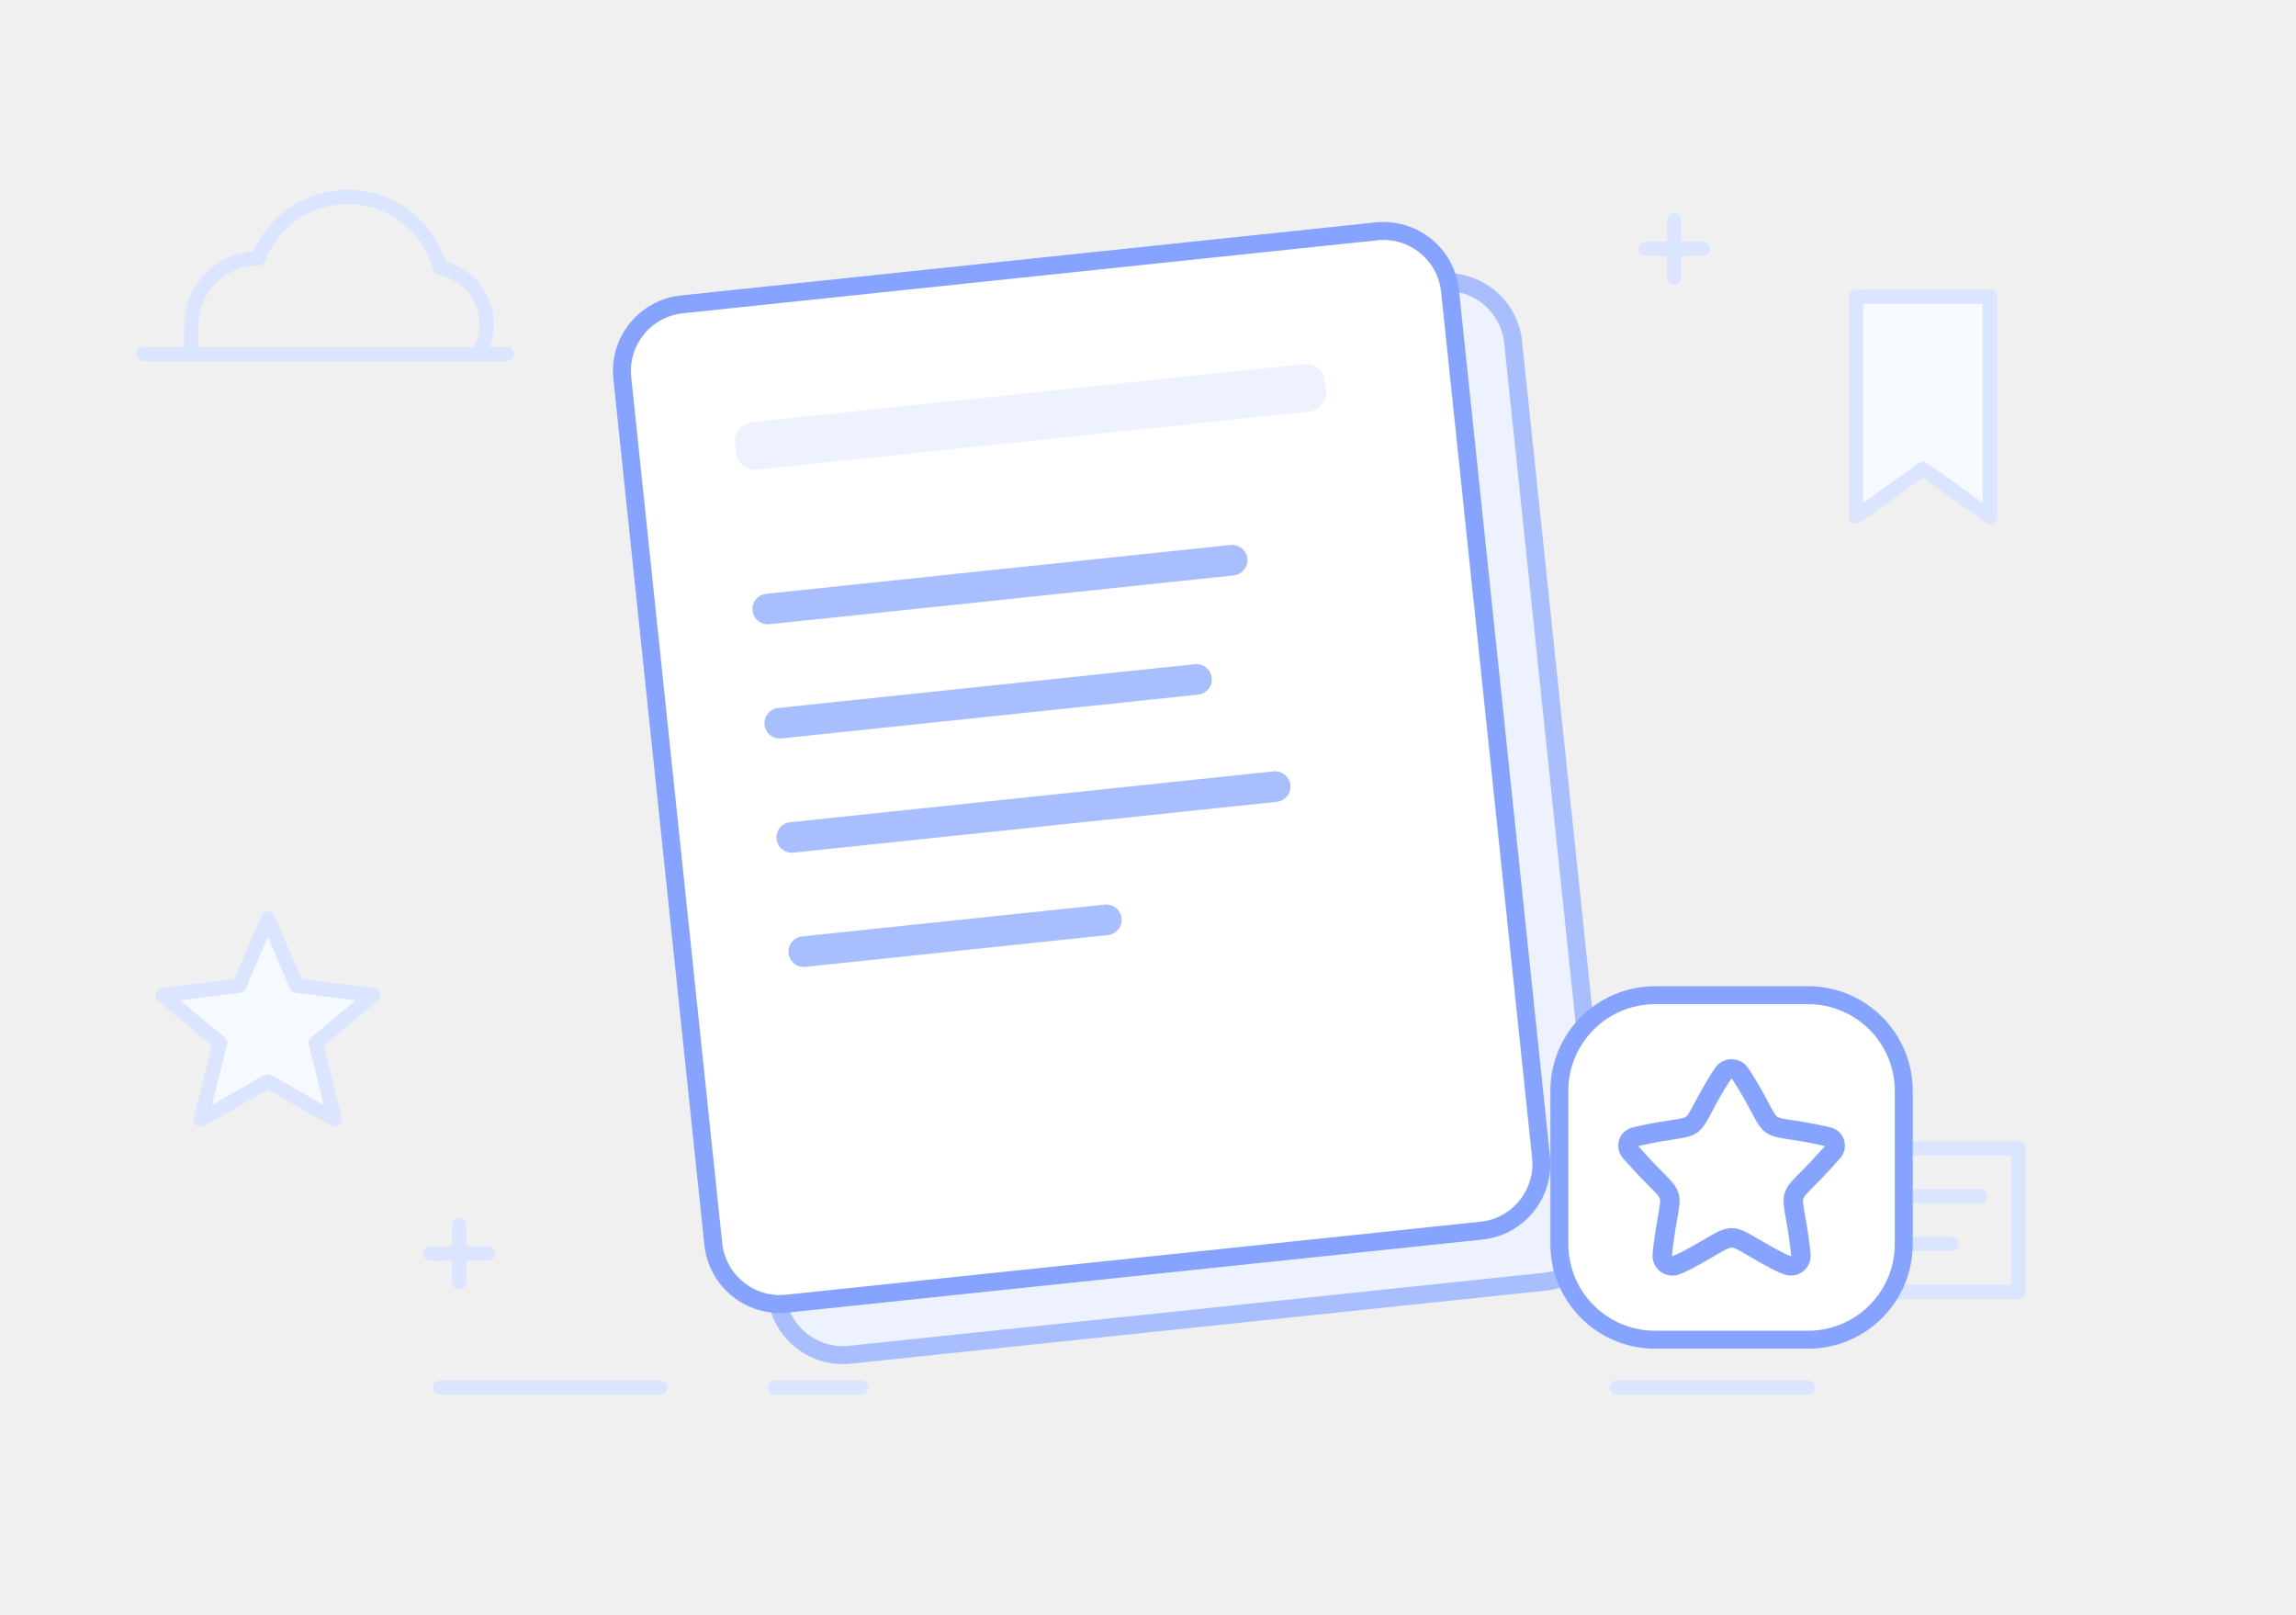
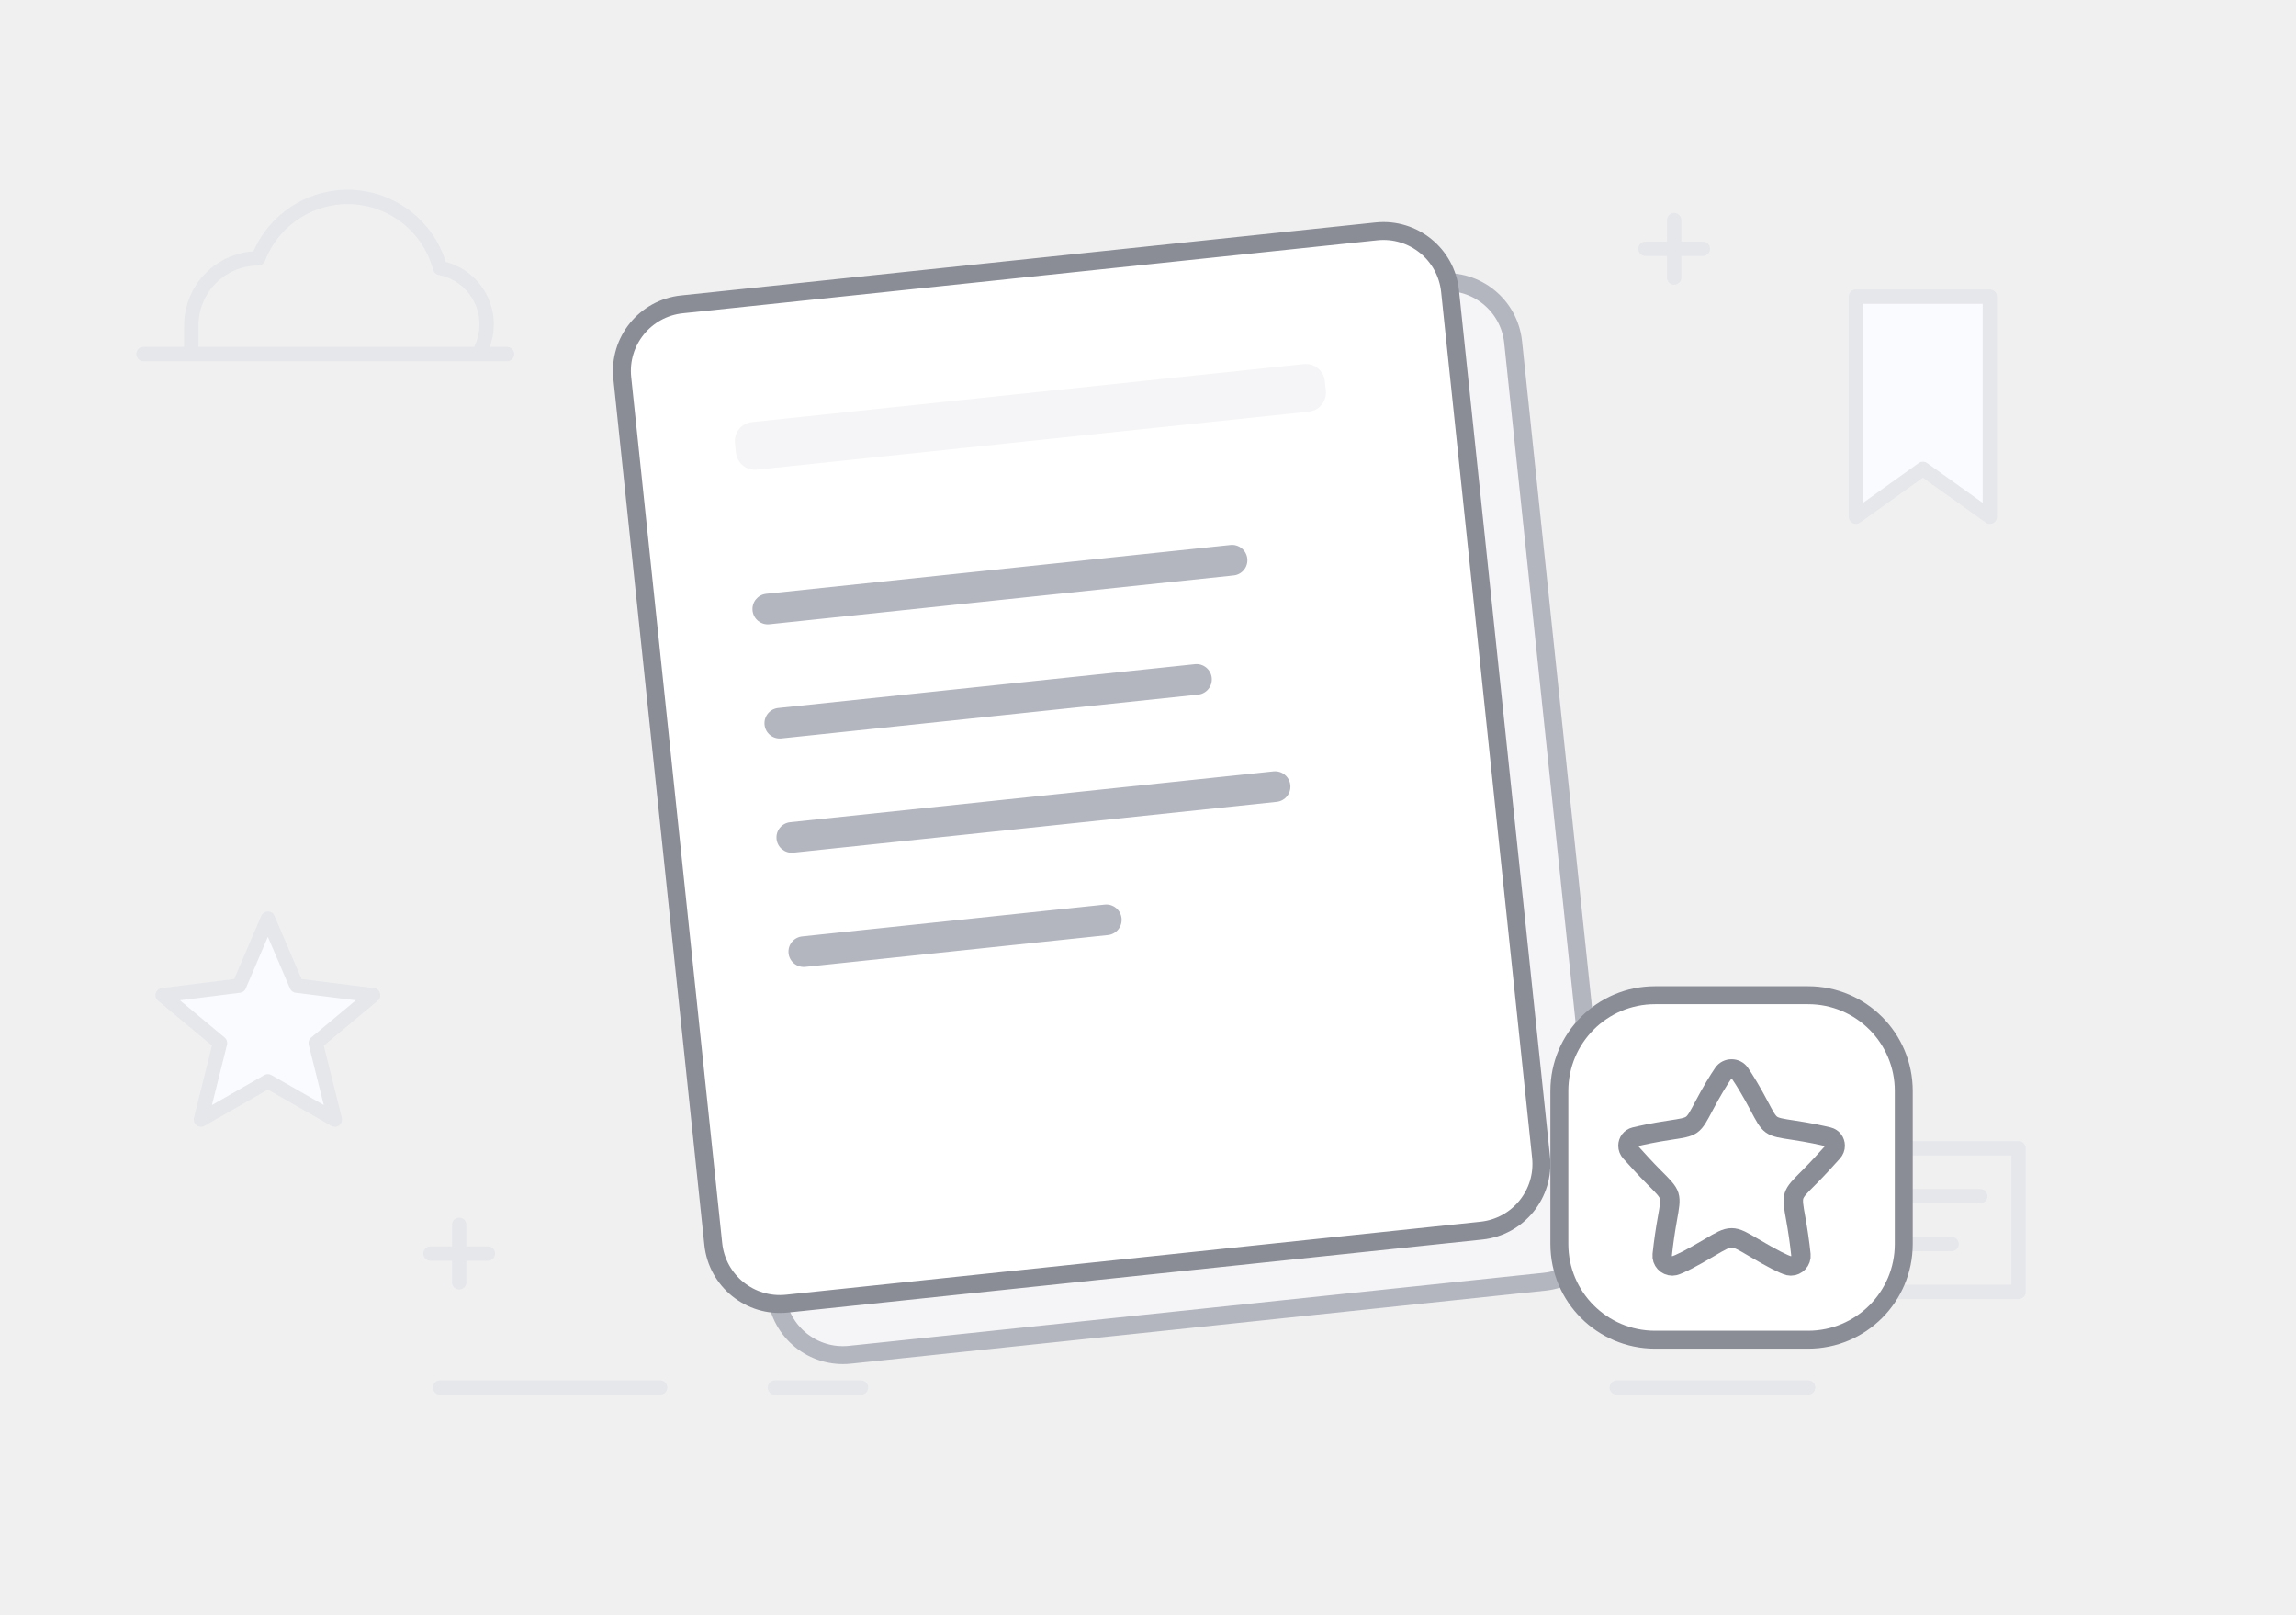
<svg xmlns="http://www.w3.org/2000/svg" width="192" height="135" viewBox="0 0 192 135" fill="none">
  <defs>
    <clipPath id="clip0_52_350">
      <rect width="1008" height="318.4" fill="white" transform="translate(-752 -48)" />
    </clipPath>
    <clipPath id="clip1_52_350">
      <rect width="320" height="318.4" fill="white" transform="translate(-64 -48)" />
    </clipPath>
    <clipPath id="clip2_52_350">
      <rect width="192" height="134.4" fill="white" />
    </clipPath>
  </defs>
  <g id="ç©ºç¶ææç» / ææ æ¶è / æµ èçº¿æ" clip-path="url(#clip2_52_350)">
    <g id="èæ¯ç¹ç¼ / æ¶èä¹¦ç­¾" data-motion-layer="true">
-       <path id="Vector" d="M12 29.6H42.4M16 29.6V27.2C16 25.715 16.59 24.291 17.64 23.24C18.69 22.19 20.115 21.6 21.6 21.6C22.205 20.021 23.294 18.675 24.712 17.754C26.13 16.833 27.803 16.385 29.491 16.474C31.179 16.562 32.796 17.184 34.109 18.248C35.422 19.313 36.364 20.767 36.8 22.4C37.56 22.546 38.273 22.874 38.879 23.355C39.485 23.836 39.966 24.457 40.28 25.164C40.595 25.872 40.733 26.644 40.684 27.417C40.636 28.189 40.401 28.938 40 29.6" stroke="#DCE5FF" stroke-width="1.2" stroke-linecap="round" stroke-linejoin="round" />
-       <path id="Vector_2" d="M155.199 24.8H166.399V43.2L160.799 39.2L155.199 43.2V24.8Z" fill="#F6F9FF" stroke="#DCE5FF" stroke-width="1.2" stroke-linecap="round" stroke-linejoin="round" />
-       <path id="Vector_3" d="M22.4 76.8L24.8 82.4L31.2 83.2L26.4 87.2L28 93.6L22.4 90.4L16.8 93.6L18.4 87.2L13.6 83.2L20 82.4L22.4 76.8Z" fill="#F6F9FF" stroke="#DCE5FF" stroke-width="1.2" stroke-linecap="round" stroke-linejoin="round" />
-       <path id="Vector_4" d="M158.399 100H165.599M158.399 104H163.199M155.199 96H168.799V108H155.199V96Z" stroke="#DCE5FF" stroke-width="1.2" stroke-linecap="round" stroke-linejoin="round" />
-       <path id="Vector_5" d="M137.6 20.8H142.4M140 18.4V23.2" stroke="#DCE5FF" stroke-width="1.2" stroke-linecap="round" stroke-linejoin="round" />
-       <path id="Vector_6" d="M36 104.8H40.8M38.4 102.4V107.2" stroke="#DCE5FF" stroke-width="1.2" stroke-linecap="round" stroke-linejoin="round" />
-       <path id="Vector_7" d="M36.801 116H55.201M64.801 116H72.001M135.201 116H151.201" stroke="#DCE5FF" stroke-width="1.2" stroke-linecap="round" stroke-linejoin="round" />
+       <path id="Vector" d="M12 29.6H42.4M16 29.6V27.2C16 25.715 16.59 24.291 17.64 23.24C18.69 22.19 20.115 21.6 21.6 21.6C22.205 20.021 23.294 18.675 24.712 17.754C26.13 16.833 27.803 16.385 29.491 16.474C31.179 16.562 32.796 17.184 34.109 18.248C35.422 19.313 36.364 20.767 36.8 22.4C37.56 22.546 38.273 22.874 38.879 23.355C39.485 23.836 39.966 24.457 40.28 25.164C40.595 25.872 40.733 26.644 40.684 27.417C40.636 28.189 40.401 28.938 40 29.6" stroke="#E6E7EB" stroke-width="1.2" stroke-linecap="round" stroke-linejoin="round" />
+       <path id="Vector_2" d="M155.199 24.8H166.399V43.2L160.799 39.2L155.199 43.2V24.8Z" fill="#FAFBFF" stroke="#E6E7EB" stroke-width="1.2" stroke-linecap="round" stroke-linejoin="round" />
+       <path id="Vector_3" d="M22.4 76.8L24.8 82.4L31.2 83.2L26.4 87.2L28 93.6L22.4 90.4L16.8 93.6L18.4 87.2L13.6 83.2L20 82.4L22.4 76.8Z" fill="#FAFBFF" stroke="#E6E7EB" stroke-width="1.2" stroke-linecap="round" stroke-linejoin="round" />
+       <path id="Vector_4" d="M158.399 100H165.599M158.399 104H163.199M155.199 96H168.799V108H155.199V96Z" stroke="#E6E7EB" stroke-width="1.2" stroke-linecap="round" stroke-linejoin="round" />
+       <path id="Vector_5" d="M137.6 20.8H142.4M140 18.4V23.2" stroke="#E6E7EB" stroke-width="1.2" stroke-linecap="round" stroke-linejoin="round" />
+       <path id="Vector_6" d="M36 104.8H40.8M38.4 102.4V107.2" stroke="#E6E7EB" stroke-width="1.2" stroke-linecap="round" stroke-linejoin="round" />
+       <path id="Vector_7" d="M36.801 116H55.201M64.801 116H72.001M135.201 116H151.201" stroke="#E6E7EB" stroke-width="1.2" stroke-linecap="round" stroke-linejoin="round" />
    </g>
    <g id="ç²¾ä¿®æç» / å¯¹é½åæ´ä½æè½¬">
      <g id="Group">
        <g id="Group_2" data-motion-layer="true">
-           <path id="Vector_8" d="M120.378 23.613L62.298 29.717C59.222 30.041 56.991 32.796 57.314 35.872L64.924 108.273C65.247 111.349 68.002 113.581 71.078 113.257L129.158 107.153C132.234 106.829 134.466 104.074 134.142 100.998L126.533 28.597C126.209 25.521 123.454 23.29 120.378 23.613Z" fill="#EEF2FF" stroke="#A8BEFF" stroke-width="1.5" stroke-linecap="round" stroke-linejoin="round" />
-           <path id="Vector_9" d="M115.103 19.341L57.022 25.445C53.947 25.769 51.715 28.524 52.038 31.6L59.648 104.001C59.971 107.077 62.727 109.309 65.803 108.985L123.883 102.881C126.959 102.557 129.19 99.802 128.867 96.726L121.257 24.325C120.934 21.249 118.178 19.018 115.103 19.341Z" fill="white" stroke="#85A3FF" stroke-width="1.5" stroke-linecap="round" stroke-linejoin="round" />
-           <path id="Vector_10" d="M109.03 30.437L62.884 35.287C62.005 35.379 61.368 36.166 61.46 37.045L61.544 37.841C61.636 38.72 62.423 39.357 63.302 39.265L109.448 34.415C110.327 34.322 110.964 33.535 110.872 32.656L110.788 31.861C110.696 30.982 109.909 30.344 109.03 30.437Z" fill="#EEF2FF" />
-           <path id="Vector_11" d="M102.896 45.56L64.07 49.641C63.367 49.715 62.857 50.345 62.931 51.048C63.005 51.751 63.634 52.261 64.338 52.187L103.164 48.106C103.867 48.032 104.377 47.403 104.303 46.7C104.229 45.996 103.599 45.486 102.896 45.56Z" fill="#A8BEFF" />
-           <path id="Vector_12" d="M99.922 55.526L65.074 59.188C64.371 59.262 63.861 59.892 63.935 60.595C64.008 61.298 64.638 61.808 65.341 61.734L100.189 58.072C100.892 57.998 101.402 57.368 101.329 56.665C101.255 55.962 100.625 55.452 99.922 55.526Z" fill="#A8BEFF" />
-           <path id="Vector_13" d="M106.495 64.488L66.078 68.736C65.375 68.81 64.865 69.44 64.939 70.143C65.012 70.846 65.642 71.356 66.345 71.282L106.763 67.034C107.466 66.96 107.976 66.33 107.902 65.627C107.828 64.924 107.198 64.414 106.495 64.488Z" fill="#A8BEFF" />
-           <path id="Vector_14" d="M92.382 75.624L67.082 78.284C66.379 78.358 65.868 78.987 65.942 79.691C66.016 80.394 66.646 80.904 67.349 80.83L92.65 78.171C93.353 78.097 93.863 77.467 93.789 76.764C93.715 76.061 93.085 75.551 92.382 75.624Z" fill="#A8BEFF" />
+           <path id="Vector_8" d="M120.378 23.613L62.298 29.717C59.222 30.041 56.991 32.796 57.314 35.872L64.924 108.273C65.247 111.349 68.002 113.581 71.078 113.257L129.158 107.153C132.234 106.829 134.466 104.074 134.142 100.998L126.533 28.597C126.209 25.521 123.454 23.29 120.378 23.613Z" fill="#F5F5F7" stroke="#B3B6BF" stroke-width="1.5" stroke-linecap="round" stroke-linejoin="round" />
+           <path id="Vector_9" d="M115.103 19.341L57.022 25.445C53.947 25.769 51.715 28.524 52.038 31.6L59.648 104.001C59.971 107.077 62.727 109.309 65.803 108.985L123.883 102.881C126.959 102.557 129.19 99.802 128.867 96.726L121.257 24.325C120.934 21.249 118.178 19.018 115.103 19.341Z" fill="white" stroke="#8A8D96" stroke-width="1.5" stroke-linecap="round" stroke-linejoin="round" />
+           <path id="Vector_10" d="M109.03 30.437L62.884 35.287C62.005 35.379 61.368 36.166 61.46 37.045L61.544 37.841C61.636 38.72 62.423 39.357 63.302 39.265L109.448 34.415C110.327 34.322 110.964 33.535 110.872 32.656L110.788 31.861C110.696 30.982 109.909 30.344 109.03 30.437Z" fill="#F5F5F7" />
+           <path id="Vector_11" d="M102.896 45.56L64.07 49.641C63.367 49.715 62.857 50.345 62.931 51.048C63.005 51.751 63.634 52.261 64.338 52.187L103.164 48.106C103.867 48.032 104.377 47.403 104.303 46.7C104.229 45.996 103.599 45.486 102.896 45.56Z" fill="#B3B6BF" />
+           <path id="Vector_12" d="M99.922 55.526L65.074 59.188C64.371 59.262 63.861 59.892 63.935 60.595C64.008 61.298 64.638 61.808 65.341 61.734L100.189 58.072C100.892 57.998 101.402 57.368 101.329 56.665C101.255 55.962 100.625 55.452 99.922 55.526Z" fill="#B3B6BF" />
+           <path id="Vector_13" d="M106.495 64.488L66.078 68.736C65.375 68.81 64.865 69.44 64.939 70.143C65.012 70.846 65.642 71.356 66.345 71.282L106.763 67.034C107.466 66.96 107.976 66.33 107.902 65.627C107.828 64.924 107.198 64.414 106.495 64.488Z" fill="#B3B6BF" />
+           <path id="Vector_14" d="M92.382 75.624L67.082 78.284C66.379 78.358 65.868 78.987 65.942 79.691C66.016 80.394 66.646 80.904 67.349 80.83L92.65 78.171C93.353 78.097 93.863 77.467 93.789 76.764C93.715 76.061 93.085 75.551 92.382 75.624Z" fill="#B3B6BF" />
        </g>
        <g id="Group_3" data-motion-layer="true">
-           <path id="Vector_15" d="M151.2 83.2H138.4C133.982 83.2 130.4 86.781 130.4 91.2V104C130.4 108.418 133.982 112 138.4 112H151.2C155.619 112 159.2 108.418 159.2 104V91.2C159.2 86.781 155.619 83.2 151.2 83.2Z" fill="white" stroke="#85A3FF" stroke-width="1.5" stroke-linecap="round" stroke-linejoin="round" />
+           <path id="Vector_15" d="M151.2 83.2H138.4C133.982 83.2 130.4 86.781 130.4 91.2V104C130.4 108.418 133.982 112 138.4 112H151.2C155.619 112 159.2 108.418 159.2 104V91.2C159.2 86.781 155.619 83.2 151.2 83.2Z" fill="white" stroke="#8A8D96" stroke-width="1.5" stroke-linecap="round" stroke-linejoin="round" />
          <g id="Group_4">
-             <path id="Vector_16" d="M145.492 89.717C145.889 90.294 146.489 91.279 147.099 92.439C147.57 93.333 147.805 93.78 148.142 94.02C148.48 94.26 148.972 94.333 149.956 94.481C151.319 94.685 152.324 94.906 152.902 95.047C153.238 95.13 153.466 95.433 153.466 95.78C153.466 95.976 153.392 96.164 153.26 96.309C152.656 96.974 152.037 97.672 151.275 98.432C150.526 99.181 150.151 99.555 150.023 99.962C149.896 100.369 149.987 100.875 150.169 101.887C150.325 102.75 150.484 103.779 150.601 104.899C150.654 105.402 150.254 105.833 149.749 105.833C149.7 105.833 149.652 105.83 149.604 105.818C149.178 105.71 148.198 105.213 146.643 104.294C145.731 103.755 145.275 103.486 144.801 103.486C144.327 103.486 143.871 103.755 142.959 104.294C141.404 105.213 140.424 105.71 139.998 105.818C139.951 105.83 139.903 105.833 139.854 105.833C139.348 105.833 138.949 105.402 139.001 104.899C139.119 103.779 139.278 102.75 139.433 101.887C139.616 100.875 139.707 100.369 139.579 99.962C139.452 99.555 139.077 99.181 138.327 98.432C137.566 97.672 136.946 96.974 136.342 96.309C136.21 96.164 136.137 95.976 136.137 95.78C136.137 95.433 136.364 95.13 136.701 95.047C137.278 94.906 138.284 94.685 139.647 94.481C140.631 94.333 141.123 94.26 141.46 94.02C141.798 93.78 142.033 93.333 142.503 92.439C143.113 91.279 143.713 90.294 144.11 89.717C144.266 89.491 144.526 89.366 144.801 89.366C145.076 89.366 145.336 89.491 145.492 89.717Z" stroke="#85A3FF" stroke-width="1.625" stroke-linecap="round" stroke-linejoin="round" />
+             <path id="Vector_16" d="M145.492 89.717C145.889 90.294 146.489 91.279 147.099 92.439C147.57 93.333 147.805 93.78 148.142 94.02C148.48 94.26 148.972 94.333 149.956 94.481C151.319 94.685 152.324 94.906 152.902 95.047C153.238 95.13 153.466 95.433 153.466 95.78C153.466 95.976 153.392 96.164 153.26 96.309C152.656 96.974 152.037 97.672 151.275 98.432C150.526 99.181 150.151 99.555 150.023 99.962C149.896 100.369 149.987 100.875 150.169 101.887C150.325 102.75 150.484 103.779 150.601 104.899C150.654 105.402 150.254 105.833 149.749 105.833C149.7 105.833 149.652 105.83 149.604 105.818C149.178 105.71 148.198 105.213 146.643 104.294C145.731 103.755 145.275 103.486 144.801 103.486C144.327 103.486 143.871 103.755 142.959 104.294C141.404 105.213 140.424 105.71 139.998 105.818C139.951 105.83 139.903 105.833 139.854 105.833C139.348 105.833 138.949 105.402 139.001 104.899C139.119 103.779 139.278 102.75 139.433 101.887C139.616 100.875 139.707 100.369 139.579 99.962C139.452 99.555 139.077 99.181 138.327 98.432C137.566 97.672 136.946 96.974 136.342 96.309C136.21 96.164 136.137 95.976 136.137 95.78C136.137 95.433 136.364 95.13 136.701 95.047C137.278 94.906 138.284 94.685 139.647 94.481C140.631 94.333 141.123 94.26 141.46 94.02C141.798 93.78 142.033 93.333 142.503 92.439C143.113 91.279 143.713 90.294 144.11 89.717C144.266 89.491 144.526 89.366 144.801 89.366C145.076 89.366 145.336 89.491 145.492 89.717Z" stroke="#8A8D96" stroke-width="1.625" stroke-linecap="round" stroke-linejoin="round" />
          </g>
        </g>
      </g>
    </g>
  </g>
</svg>
